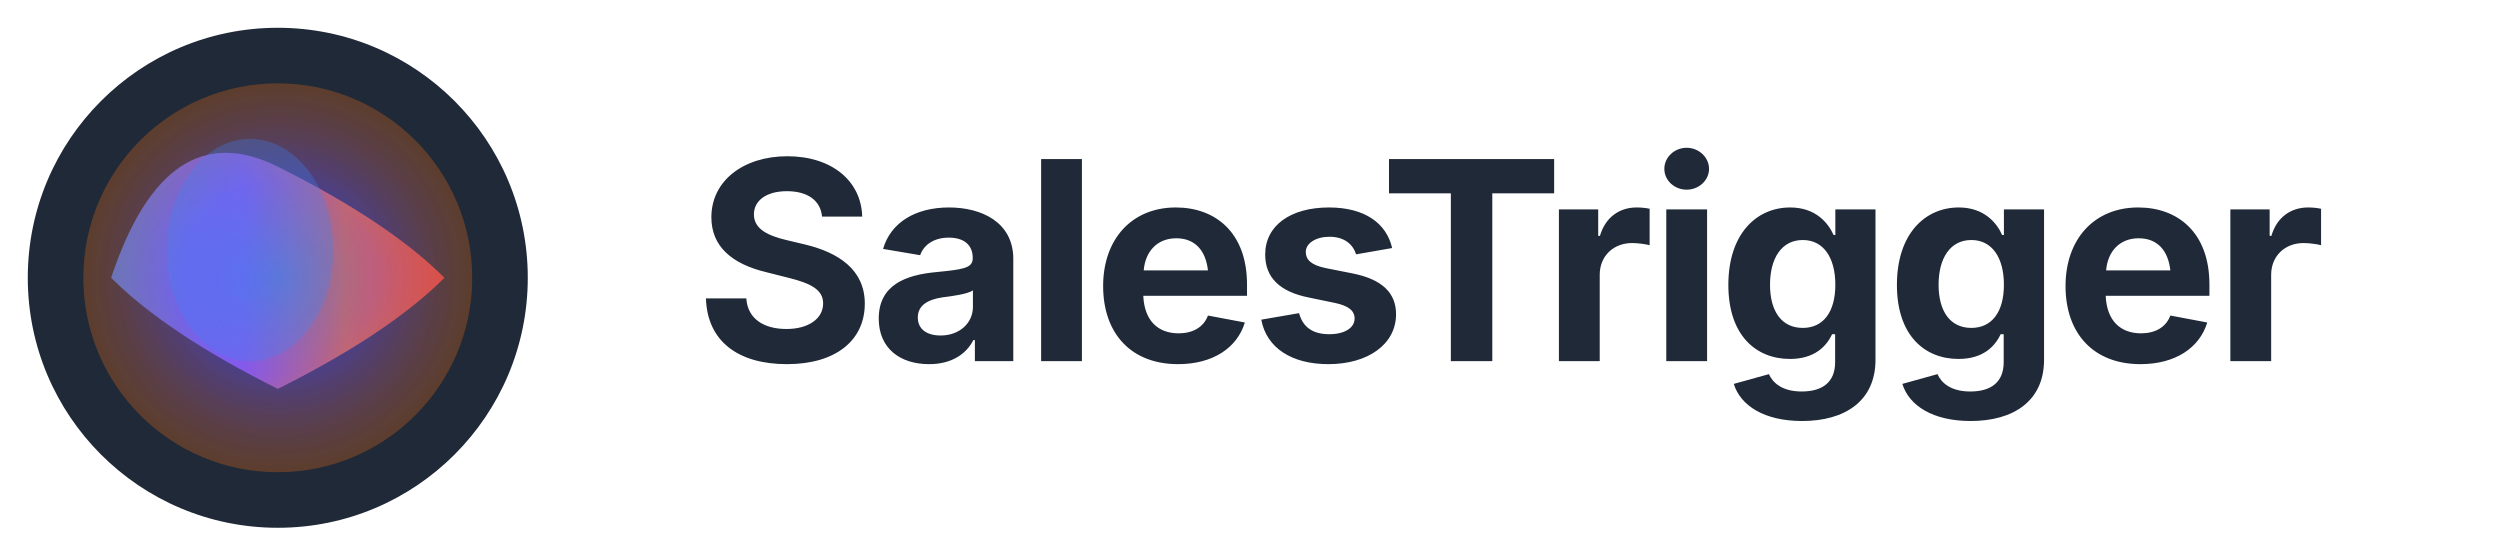
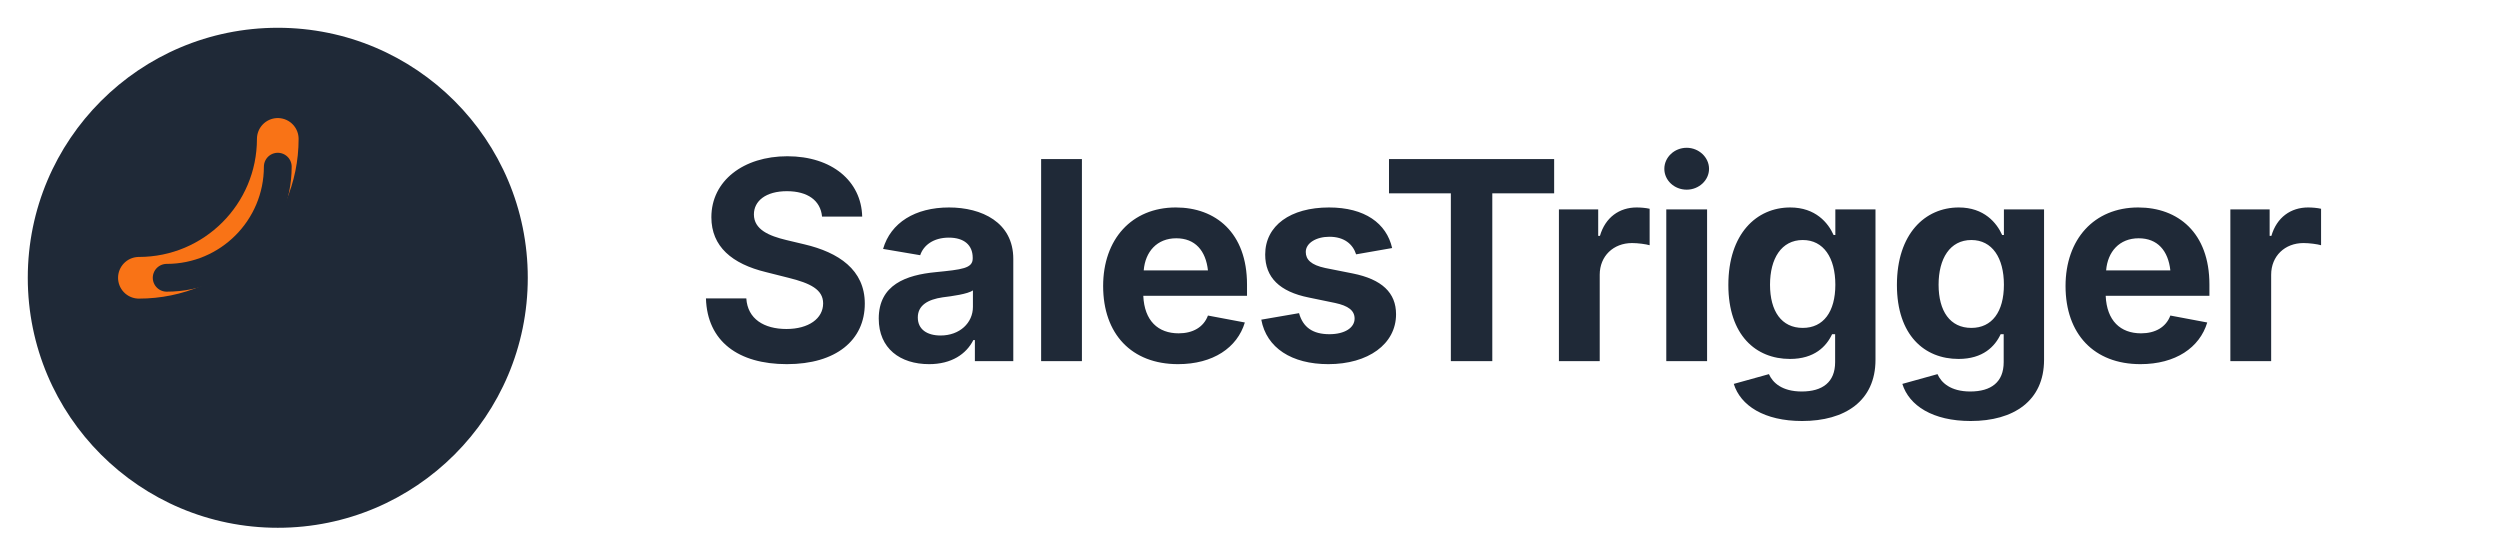
<svg xmlns="http://www.w3.org/2000/svg" width="180" height="40" viewBox="0 0 180 40" fill="none">
-   <defs>
-     <linearGradient id="logoGradient" x1="0%" y1="50%" x2="100%" y2="50%">
-       <stop offset="0%" stop-color="#3B82F6" />
-       <stop offset="40%" stop-color="#8B5CF6" />
-       <stop offset="70%" stop-color="#F97316" />
-       <stop offset="100%" stop-color="#EF4444" />
-     </linearGradient>
-     <radialGradient id="logoRadial" cx="50%" cy="50%">
-       <stop offset="0%" stop-color="#3B82F6" stop-opacity="0.8" />
-       <stop offset="50%" stop-color="#8B5CF6" stop-opacity="0.6" />
-       <stop offset="100%" stop-color="#F97316" stop-opacity="0.4" />
-     </radialGradient>
-   </defs>
  <g transform="translate(0, 0)">
    <circle cx="20" cy="20" r="18" fill="#1F2937" />
-     <path d="M 8 20 Q 12 8, 20 12 Q 28 16, 32 20 Q 28 24, 20 28 Q 12 24, 8 20" fill="url(#logoGradient)" opacity="0.9" />
-     <circle cx="20" cy="20" r="14" fill="url(#logoRadial)" opacity="0.7" />
-     <ellipse cx="18" cy="18" rx="6" ry="8" fill="#3B82F6" opacity="0.3" />
+     <path d="M 8 20 A 12 12 0 0 0 20 8" stroke="#1F2937" stroke-width="2.5" fill="none" stroke-linecap="round" />
+     <path d="M 10 20 A 10 10 0 0 0 20 10" stroke="#F97316" stroke-width="3" fill="none" stroke-linecap="round" />
+     <path d="M 12 20 A 8 8 0 0 0 20 12" stroke="#1F2937" stroke-width="2" fill="none" stroke-linecap="round" />
  </g>
  <text x="50" y="26" font-family="system-ui, -apple-system, sans-serif" font-size="20" font-weight="700" fill="#1F2937" letter-spacing="-0.5">SalesTrigger</text>
</svg>
